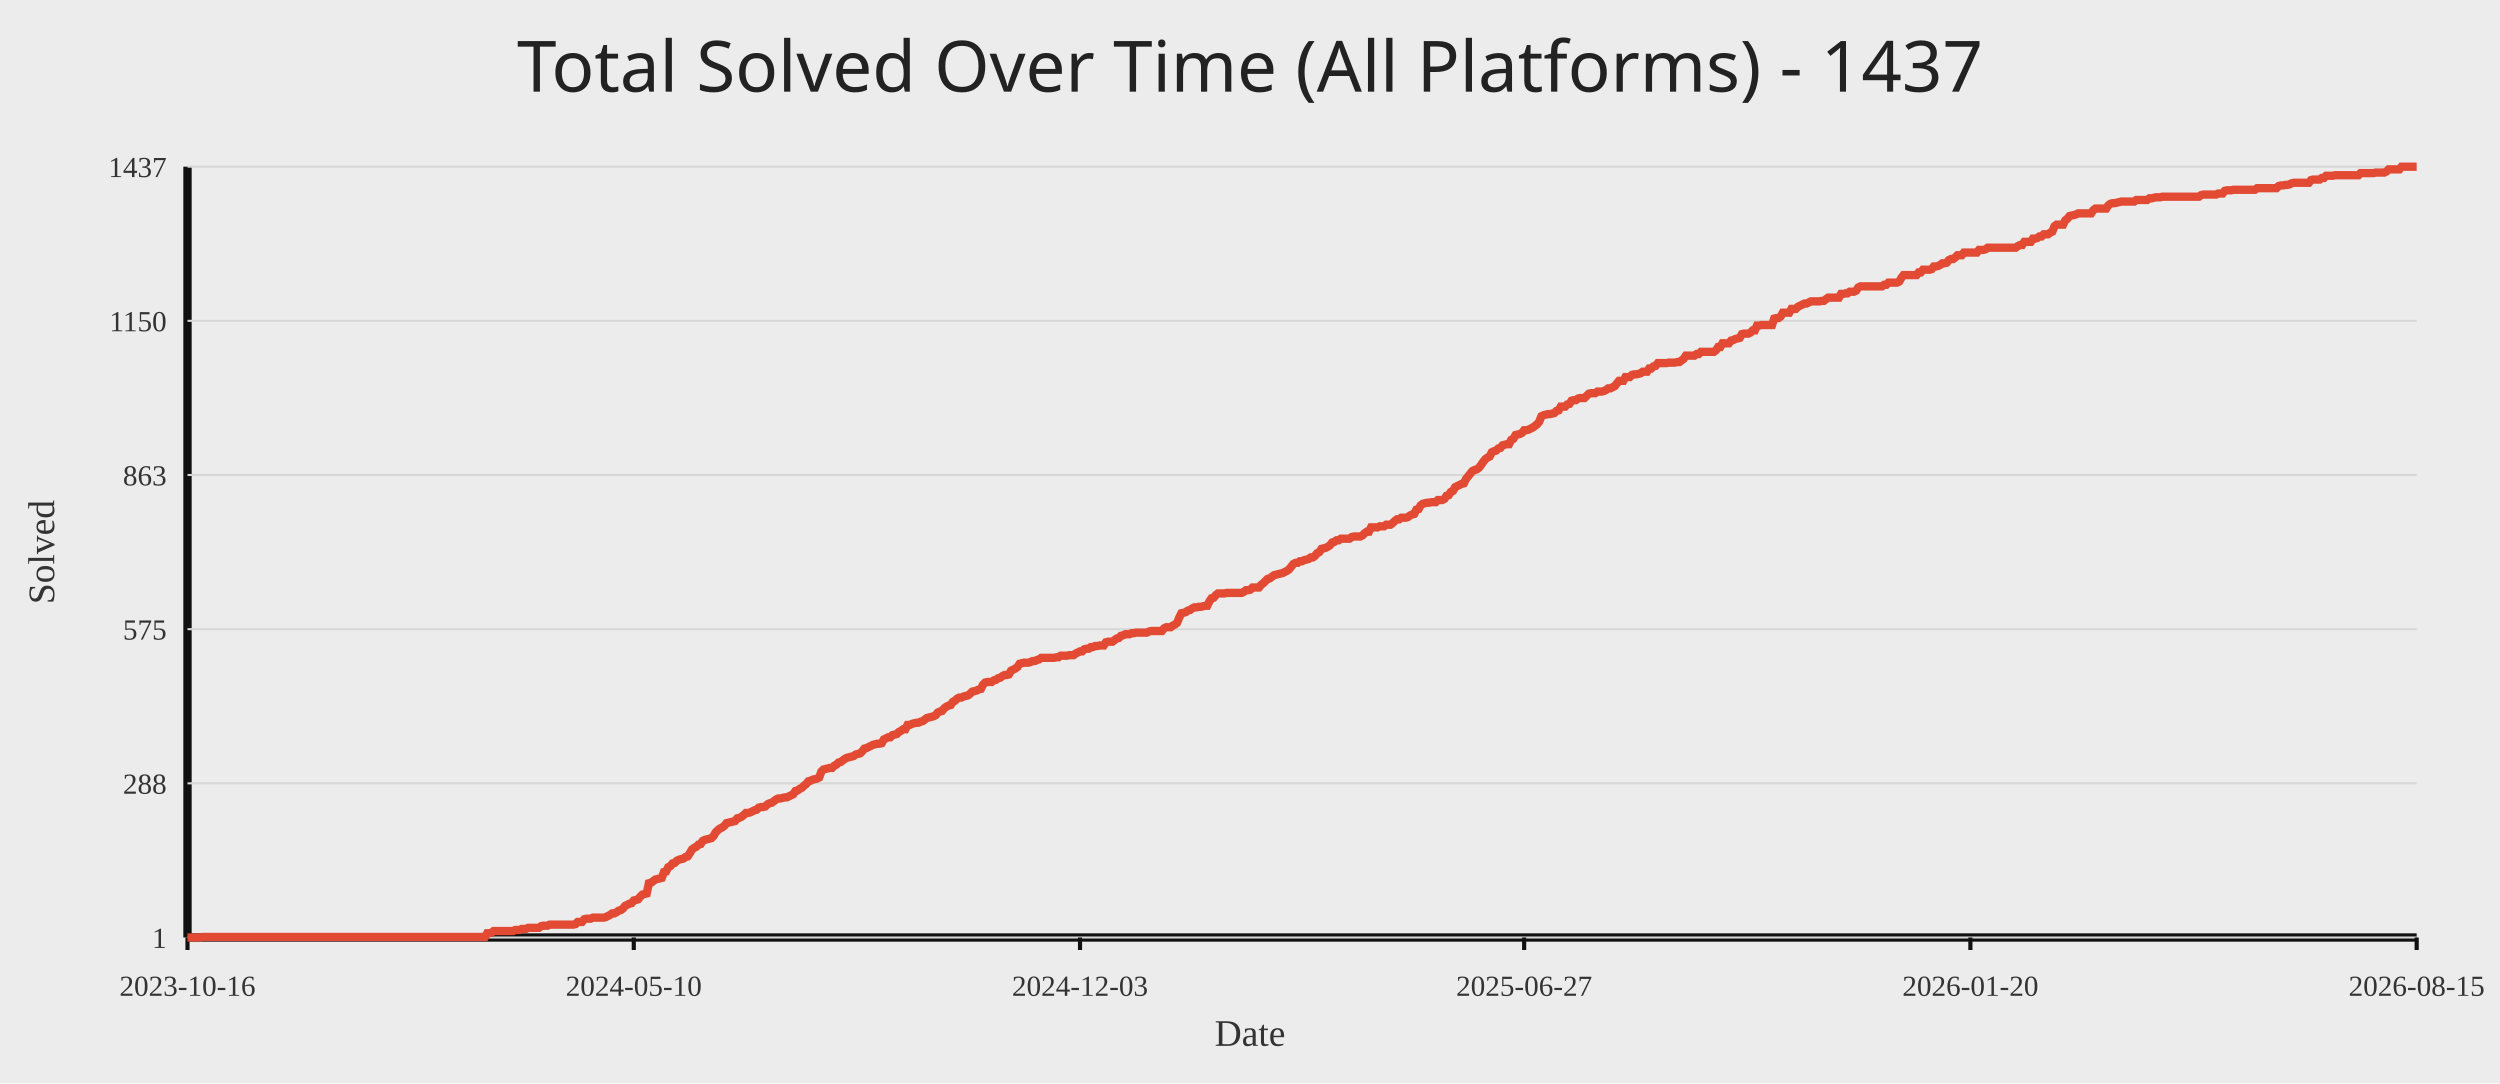
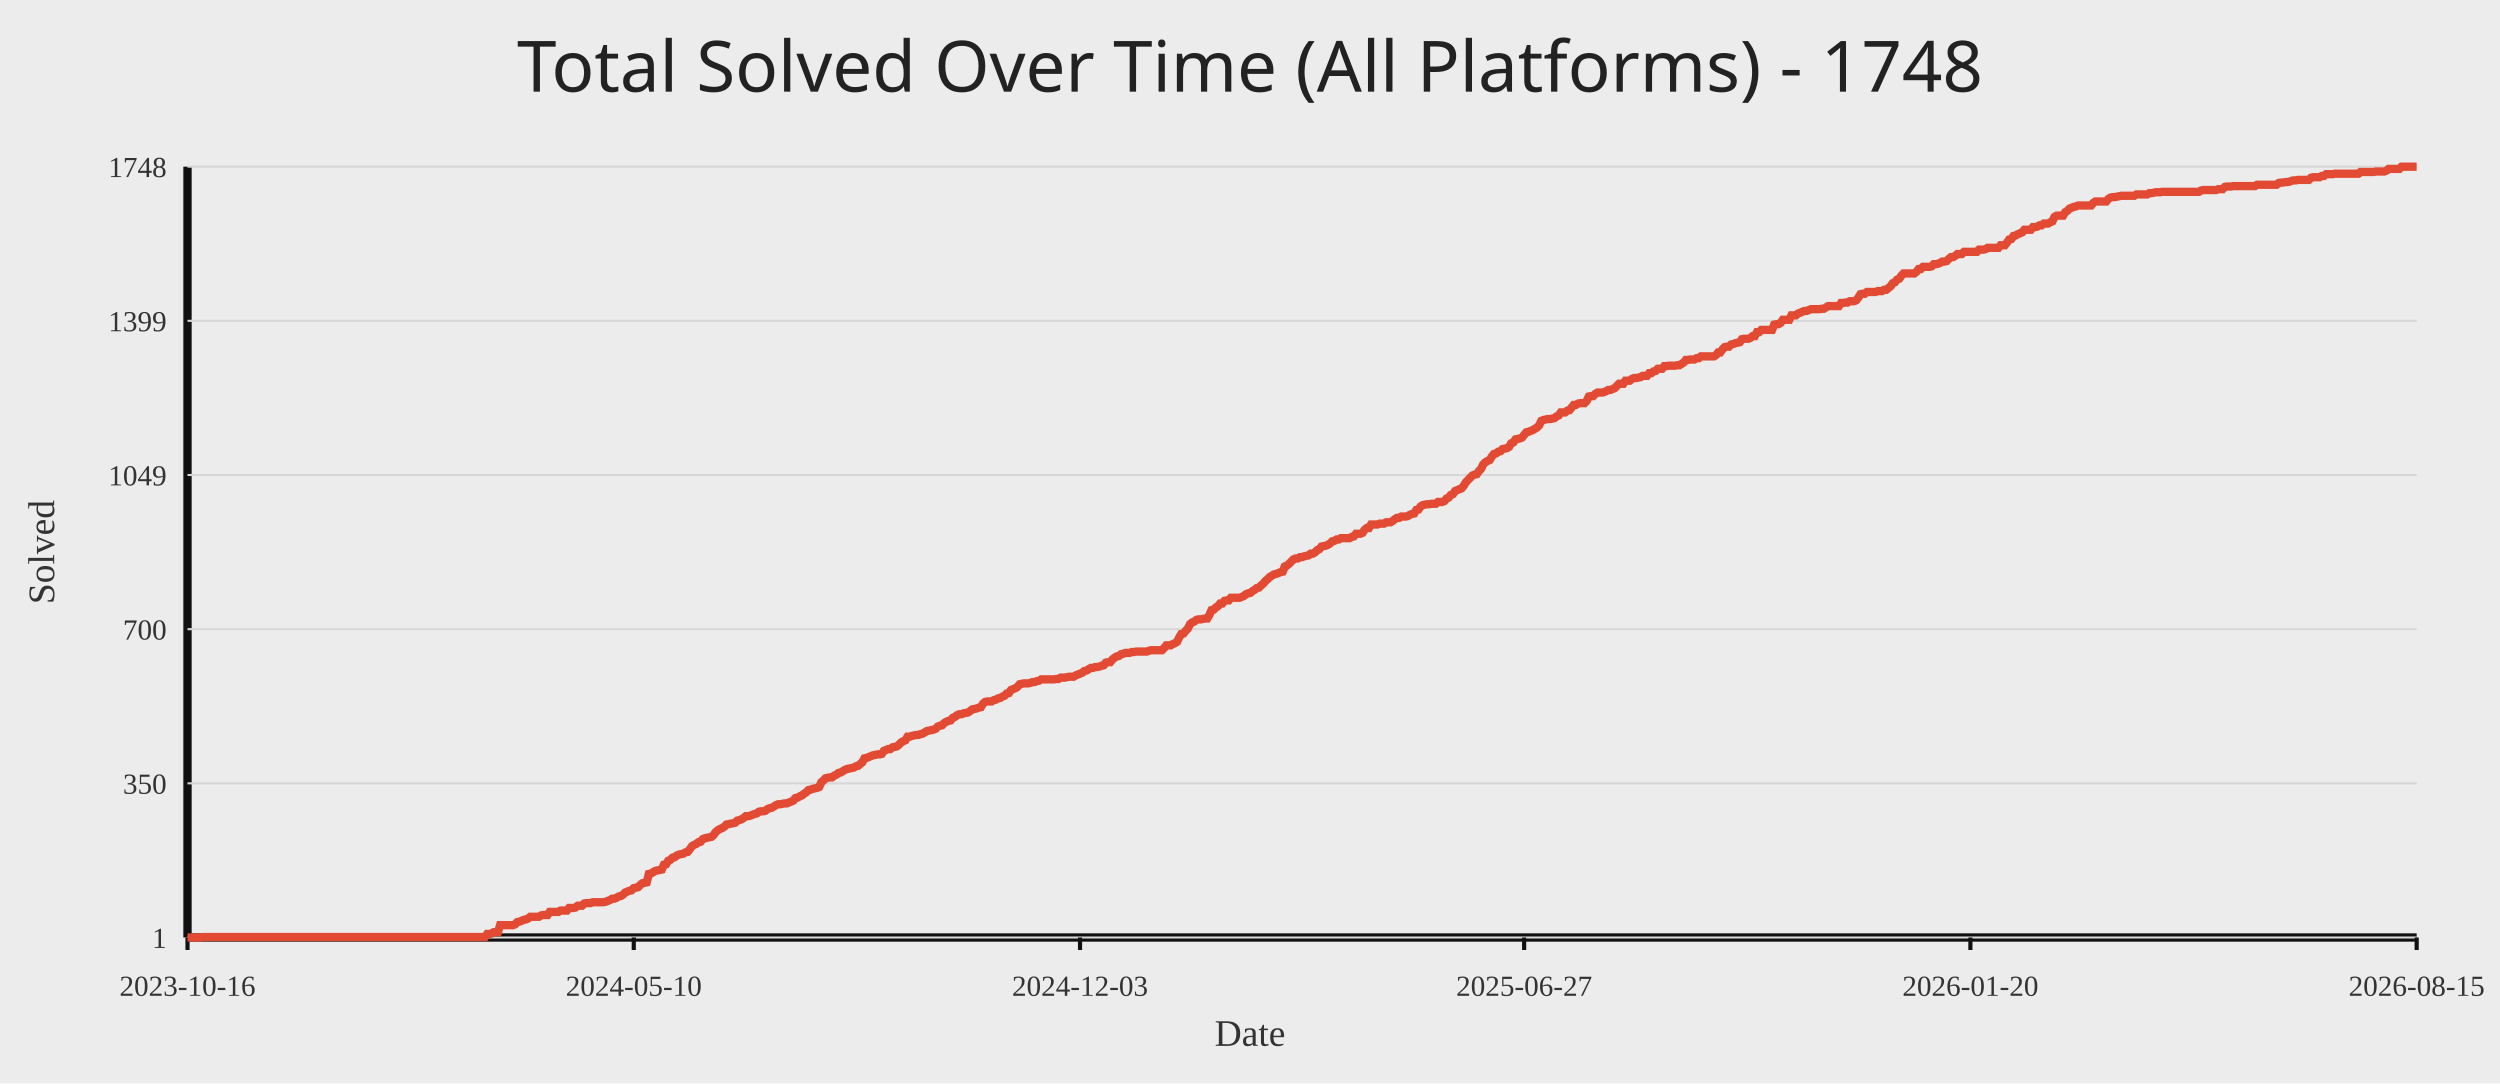
<svg xmlns="http://www.w3.org/2000/svg" width="1200" height="520">
  <rect width="100%" height="100%" fill="#ececec" />
-   <text x="50%" y="44" text-anchor="middle" fill="#222" font-size="34" font-family="Comic Sans MS, Segoe UI">Total Solved Over Time (All Platforms) - 1437</text>
+   <text x="50%" y="44" text-anchor="middle" fill="#222" font-size="34" font-family="Comic Sans MS, Segoe UI">Total Solved Over Time (All Platforms) - 1748</text>
  <line x1="90" y1="450" x2="1160" y2="450" stroke="#111" stroke-width="4" />
  <line x1="90" y1="80" x2="90" y2="450" stroke="#111" stroke-width="4" />
  <line x1="90" y1="450.00" x2="1160" y2="450.00" stroke="#d7d7d7" stroke-width="1" />
  <text x="80" y="455.00" text-anchor="end" fill="#333" font-size="14">1</text>
  <line x1="90" y1="376.00" x2="1160" y2="376.00" stroke="#d7d7d7" stroke-width="1" />
-   <text x="80" y="381.00" text-anchor="end" fill="#333" font-size="14">288</text>
+   <text x="80" y="381.00" text-anchor="end" fill="#333" font-size="14">350</text>
  <line x1="90" y1="302.00" x2="1160" y2="302.00" stroke="#d7d7d7" stroke-width="1" />
-   <text x="80" y="307.00" text-anchor="end" fill="#333" font-size="14">575</text>
+   <text x="80" y="307.00" text-anchor="end" fill="#333" font-size="14">700</text>
  <line x1="90" y1="228.00" x2="1160" y2="228.00" stroke="#d7d7d7" stroke-width="1" />
-   <text x="80" y="233.00" text-anchor="end" fill="#333" font-size="14">863</text>
+   <text x="80" y="233.00" text-anchor="end" fill="#333" font-size="14">1049</text>
  <line x1="90" y1="154.00" x2="1160" y2="154.00" stroke="#d7d7d7" stroke-width="1" />
-   <text x="80" y="159.00" text-anchor="end" fill="#333" font-size="14">1150</text>
+   <text x="80" y="159.00" text-anchor="end" fill="#333" font-size="14">1399</text>
  <line x1="90" y1="80.00" x2="1160" y2="80.00" stroke="#d7d7d7" stroke-width="1" />
-   <text x="80" y="85.00" text-anchor="end" fill="#333" font-size="14">1437</text>
+   <text x="80" y="85.00" text-anchor="end" fill="#333" font-size="14">1748</text>
  <line x1="90.00" y1="450" x2="90.00" y2="456" stroke="#111" stroke-width="2" />
  <text x="90.00" y="478" text-anchor="middle" fill="#333" font-size="14">2023-10-16</text>
  <line x1="304.21" y1="450" x2="304.21" y2="456" stroke="#111" stroke-width="2" />
  <text x="304.21" y="478" text-anchor="middle" fill="#333" font-size="14">2024-05-10</text>
  <line x1="518.41" y1="450" x2="518.41" y2="456" stroke="#111" stroke-width="2" />
  <text x="518.41" y="478" text-anchor="middle" fill="#333" font-size="14">2024-12-03</text>
  <line x1="731.59" y1="450" x2="731.59" y2="456" stroke="#111" stroke-width="2" />
  <text x="731.59" y="478" text-anchor="middle" fill="#333" font-size="14">2025-06-27</text>
  <line x1="945.79" y1="450" x2="945.79" y2="456" stroke="#111" stroke-width="2" />
  <text x="945.79" y="478" text-anchor="middle" fill="#333" font-size="14">2026-01-20</text>
  <line x1="1160.00" y1="450" x2="1160.00" y2="456" stroke="#111" stroke-width="2" />
  <text x="1160.00" y="478" text-anchor="middle" fill="#333" font-size="14">2026-08-15</text>
-   <polyline fill="none" stroke="#e24a33" stroke-width="4" points="90.00,450.00 91.03,450.00 92.07,450.00 93.10,450.00 94.14,450.00 95.17,450.00 96.21,450.00 97.24,449.74 98.28,449.74 99.31,449.74 100.35,449.74 101.38,449.74 102.42,449.74 103.45,449.74 104.49,449.74 105.52,449.74 106.56,449.74 107.59,449.74 108.63,449.74 109.66,449.74 110.70,449.74 111.73,449.74 112.77,449.74 113.80,449.74 114.84,449.74 115.87,449.74 116.91,449.74 117.94,449.74 118.97,449.74 120.01,449.74 121.04,449.74 122.08,449.74 123.11,449.74 124.15,449.74 125.18,449.74 126.22,449.74 127.25,449.74 128.29,449.74 129.32,449.74 130.36,449.74 131.39,449.74 132.43,449.74 133.46,449.74 134.50,449.74 135.53,449.74 136.57,449.74 137.60,449.74 138.64,449.74 139.67,449.74 140.71,449.74 141.74,449.74 142.78,449.74 143.81,449.74 144.85,449.74 145.88,449.74 146.91,449.74 147.95,449.74 148.98,449.74 150.02,449.74 151.05,449.74 152.09,449.74 153.12,449.74 154.16,449.74 155.19,449.74 156.23,449.74 157.26,449.74 158.30,449.74 159.33,449.74 160.37,449.74 161.40,449.74 162.44,449.74 163.47,449.74 164.51,449.74 165.54,449.74 166.58,449.74 167.61,449.74 168.65,449.74 169.68,449.74 170.72,449.74 171.75,449.74 172.79,449.74 173.82,449.74 174.85,449.74 175.89,449.74 176.92,449.74 177.96,449.74 178.99,449.74 180.03,449.74 181.06,449.74 182.10,449.74 183.13,449.74 184.17,449.74 185.20,449.74 186.24,449.74 187.27,449.74 188.31,449.74 189.34,449.74 190.38,449.74 191.41,449.74 192.45,449.74 193.48,449.74 194.52,449.74 195.55,449.74 196.59,449.74 197.62,449.74 198.66,449.74 199.69,449.74 200.73,449.74 201.76,449.74 202.79,449.74 203.83,449.74 204.86,449.74 205.90,449.74 206.93,449.74 207.97,449.74 209.00,449.74 210.04,449.74 211.07,449.74 212.11,449.74 213.14,449.74 214.18,449.74 215.21,449.74 216.25,449.74 217.28,449.74 218.32,449.74 219.35,449.74 220.39,449.74 221.42,449.74 222.46,449.74 223.49,449.74 224.53,449.74 225.56,449.74 226.60,449.74 227.63,449.74 228.67,449.74 229.70,449.74 230.74,449.74 231.77,449.74 232.80,449.74 233.84,447.94 234.87,447.94 235.91,447.68 236.94,446.91 237.98,446.91 239.01,446.91 240.05,446.91 241.08,446.91 242.12,446.91 243.15,446.91 244.19,446.91 245.22,446.91 246.26,446.91 247.29,446.39 248.33,446.39 249.36,446.39 250.40,445.88 251.43,445.88 252.47,445.88 253.50,445.36 254.54,445.36 255.57,445.36 256.61,445.36 257.64,445.36 258.68,445.36 259.71,444.59 260.74,444.33 261.78,444.33 262.81,444.33 263.85,443.82 264.88,443.82 265.92,443.82 266.95,443.82 267.99,443.82 269.02,443.82 270.06,443.82 271.09,443.82 272.13,443.82 273.16,443.82 274.20,443.82 275.23,443.82 276.27,443.56 277.30,442.53 278.34,442.53 279.37,442.53 280.41,441.24 281.44,440.98 282.48,440.98 283.51,440.98 284.55,440.47 285.58,440.47 286.62,440.47 287.65,440.47 288.68,440.47 289.72,440.47 290.75,440.21 291.79,439.69 292.82,439.18 293.86,438.41 294.89,438.41 295.93,437.89 296.96,437.12 298.00,436.86 299.03,436.09 300.07,434.80 301.10,434.28 302.14,433.77 303.17,433.51 304.21,432.22 305.24,431.96 306.28,431.71 307.31,430.42 308.35,429.39 309.38,429.13 310.42,428.87 311.45,423.98 312.49,423.72 313.52,422.95 314.56,422.17 315.59,421.92 316.62,421.66 317.66,421.40 318.69,418.57 319.73,418.31 320.76,416.25 321.80,415.73 322.83,414.44 323.87,414.19 324.90,413.15 325.94,412.64 326.97,412.38 328.01,412.12 329.04,411.35 330.08,411.09 331.11,409.55 332.15,407.74 333.18,406.97 334.22,406.46 335.25,405.42 336.29,405.17 337.32,403.62 338.36,403.11 339.39,402.85 340.43,402.59 341.46,402.33 342.50,401.30 343.53,399.50 344.56,398.47 345.60,397.69 346.63,397.18 347.67,396.41 348.70,395.12 349.74,394.86 350.77,394.60 351.81,394.35 352.84,394.09 353.88,392.80 354.91,392.54 355.95,392.03 356.98,391.25 358.02,390.22 359.05,390.22 360.09,389.97 361.12,389.45 362.16,388.93 363.19,388.68 364.23,387.65 365.26,387.39 366.30,387.39 367.33,387.13 368.37,386.10 369.40,385.58 370.44,385.33 371.47,384.55 372.50,383.78 373.54,383.27 374.57,383.27 375.61,383.01 376.64,382.75 377.68,382.75 378.71,382.24 379.75,381.72 380.78,381.20 381.82,379.66 382.85,379.40 383.89,378.63 384.92,378.11 385.96,377.08 386.99,376.31 388.03,375.02 389.06,374.76 390.10,374.25 391.13,373.99 392.17,373.73 393.20,373.22 394.24,370.38 395.27,369.35 396.31,369.09 397.34,368.84 398.38,368.58 399.41,368.58 400.44,367.55 401.48,367.03 402.51,366.00 403.55,365.75 404.58,364.97 405.62,364.20 406.65,363.68 407.69,363.43 408.72,363.17 409.76,362.91 410.79,362.14 411.83,361.88 412.86,361.62 413.90,360.59 414.93,359.30 415.97,359.05 417.00,358.53 418.04,358.02 419.07,357.50 420.11,357.24 421.14,356.98 422.18,356.98 423.21,356.73 424.25,354.92 425.28,354.41 426.32,353.89 427.35,353.89 428.38,352.86 429.42,352.60 430.45,352.35 431.49,351.32 432.52,350.80 433.56,350.03 434.59,350.03 435.63,347.97 436.66,347.97 437.70,347.45 438.73,347.19 439.77,346.94 440.80,346.94 441.84,346.42 442.87,346.16 443.91,345.39 444.94,344.62 445.98,344.36 447.01,344.10 448.05,343.84 449.08,343.33 450.12,342.04 451.15,341.53 452.19,341.27 453.22,339.98 454.26,339.21 455.29,338.69 456.32,338.43 457.36,336.89 458.39,336.37 459.43,335.34 460.46,334.83 461.50,334.83 462.53,334.31 463.57,334.05 464.60,333.80 465.64,333.02 466.67,331.99 467.71,331.73 468.74,331.48 469.78,330.96 470.81,330.70 471.85,328.64 472.88,327.61 473.92,327.35 474.95,327.35 475.99,327.35 477.02,326.58 478.06,326.32 479.09,325.55 480.13,325.29 481.16,324.52 482.20,324.00 483.23,324.00 484.26,323.75 485.30,321.94 486.33,321.43 487.37,320.91 488.40,320.14 489.44,318.59 490.47,318.34 491.51,318.08 492.54,318.08 493.58,318.08 494.61,317.82 495.65,317.31 496.68,317.31 497.72,316.79 498.75,316.53 499.79,315.76 500.82,315.76 501.86,315.76 502.89,315.76 503.93,315.76 504.96,315.76 506.00,315.76 507.03,315.50 508.07,315.50 509.10,314.73 510.14,314.73 511.17,314.73 512.21,314.73 513.24,314.47 514.27,314.47 515.31,314.47 516.34,313.70 517.38,313.18 518.41,312.67 519.45,312.67 520.48,311.64 521.52,311.38 522.55,311.38 523.59,310.61 524.62,310.61 525.66,310.09 526.69,310.09 527.73,309.83 528.76,309.83 529.80,309.83 530.83,308.29 531.87,308.03 532.90,308.03 533.94,308.03 534.97,307.26 536.01,306.48 537.04,306.23 538.08,305.19 539.11,304.94 540.15,304.42 541.18,304.42 542.21,304.42 543.25,303.91 544.28,303.91 545.32,303.65 546.35,303.65 547.39,303.65 548.42,303.65 549.46,303.65 550.49,303.65 551.53,303.13 552.56,302.88 553.60,302.88 554.63,302.88 555.67,302.88 556.70,302.88 557.74,302.88 558.77,301.59 559.81,301.07 560.84,301.07 561.88,301.07 562.91,300.30 563.95,299.78 564.98,299.01 566.02,296.43 567.05,294.37 568.09,294.12 569.12,293.86 570.15,293.08 571.19,292.83 572.22,292.05 573.26,291.54 574.29,291.54 575.33,291.28 576.36,291.28 577.40,291.02 578.43,290.77 579.47,290.77 580.50,288.70 581.54,287.16 582.57,286.90 583.61,285.61 584.64,284.84 585.68,284.84 586.71,284.84 587.75,284.84 588.78,284.58 589.82,284.58 590.85,284.58 591.89,284.58 592.92,284.58 593.96,284.58 594.99,284.58 596.03,284.58 597.06,284.07 598.09,283.29 599.13,283.29 600.16,283.04 601.20,282.01 602.23,282.01 603.27,282.01 604.30,282.01 605.34,280.72 606.37,279.94 607.41,278.91 608.44,277.88 609.48,277.63 610.51,276.85 611.55,276.08 612.58,275.82 613.62,275.56 614.65,275.31 615.69,275.05 616.72,274.53 617.76,274.02 618.79,273.25 619.83,271.96 620.86,270.67 621.90,270.15 622.93,270.15 623.97,269.38 625.00,269.38 626.03,268.86 627.07,268.61 628.10,268.35 629.14,267.58 630.17,267.58 631.21,266.80 632.24,265.52 633.28,265.00 634.31,263.45 635.35,263.20 636.38,262.94 637.42,262.42 638.45,261.65 639.49,260.36 640.52,260.10 641.56,259.33 642.59,259.33 643.63,258.56 644.66,258.56 645.70,258.56 646.73,258.56 647.77,258.56 648.80,257.79 649.84,257.53 650.87,257.53 651.91,257.53 652.94,257.53 653.97,257.01 655.01,255.98 656.04,255.21 657.08,255.21 658.11,253.15 659.15,253.15 660.18,253.15 661.22,253.15 662.25,252.63 663.29,252.63 664.32,252.63 665.36,251.86 666.39,251.86 667.43,251.86 668.46,251.09 669.50,250.06 670.53,249.28 671.57,249.28 672.60,248.51 673.64,248.51 674.67,248.51 675.71,248.25 676.74,247.48 677.78,246.96 678.81,246.71 679.85,244.64 680.88,244.39 681.91,242.58 682.95,241.81 683.98,241.55 685.02,241.30 686.05,241.30 687.09,241.04 688.12,241.04 689.16,241.04 690.19,240.01 691.23,240.01 692.26,240.01 693.30,239.49 694.33,237.95 695.37,237.69 696.40,236.14 697.44,235.63 698.47,233.82 699.51,233.31 700.54,232.79 701.58,232.28 702.61,232.02 703.65,229.96 704.68,228.67 705.72,227.38 706.75,226.09 707.79,225.58 708.82,225.32 709.85,224.55 710.89,223.26 711.92,221.71 712.96,220.42 713.99,219.65 715.03,219.14 716.06,217.08 717.10,216.56 718.13,216.30 719.17,215.27 720.20,215.01 721.24,213.73 722.27,213.47 723.31,213.21 724.34,213.21 725.38,211.15 726.41,210.63 727.45,208.83 728.48,208.57 729.52,208.31 730.55,207.80 731.59,206.51 732.62,206.51 733.66,206.25 734.69,205.74 735.73,205.22 736.76,204.45 737.79,203.68 738.83,202.39 739.86,199.81 740.90,199.30 741.93,199.04 742.97,198.78 744.00,198.78 745.04,198.52 746.07,198.27 747.11,197.24 748.14,196.98 749.18,195.17 750.21,195.17 751.25,195.17 752.28,194.14 753.32,193.89 754.35,192.34 755.39,192.08 756.42,192.08 757.46,191.31 758.49,191.05 759.53,191.05 760.56,191.05 761.60,190.02 762.63,188.99 763.67,188.73 764.70,188.73 765.74,188.73 766.77,187.96 767.80,187.96 768.84,187.96 769.87,187.70 770.91,187.19 771.94,186.41 772.98,186.41 774.01,185.90 775.05,185.38 776.08,184.09 777.12,182.81 778.15,182.81 779.19,182.81 780.22,181.00 781.26,181.00 782.29,181.00 783.33,179.97 784.36,179.71 785.40,179.71 786.43,179.46 787.47,179.20 788.50,178.43 789.54,178.43 790.57,178.43 791.61,176.88 792.64,176.88 793.68,175.85 794.71,175.59 795.74,174.30 796.78,174.30 797.81,174.30 798.85,174.30 799.88,174.30 800.92,174.05 801.95,174.05 802.99,174.05 804.02,174.05 805.06,173.79 806.09,173.79 807.13,173.02 808.16,172.24 809.20,170.70 810.23,170.70 811.27,170.70 812.30,170.70 813.34,170.70 814.37,169.92 815.41,169.92 816.44,168.89 817.48,168.89 818.51,168.89 819.55,168.89 820.58,168.89 821.62,168.89 822.65,168.89 823.68,168.12 824.72,166.57 825.75,166.57 826.79,164.77 827.82,164.77 828.86,164.77 829.89,164.77 830.93,163.48 831.96,163.22 833.00,162.71 834.03,162.45 835.07,162.19 836.10,160.39 837.14,160.13 838.17,160.13 839.21,160.13 840.24,159.62 841.28,158.59 842.31,158.59 843.35,156.27 844.38,156.27 845.42,156.01 846.45,156.01 847.49,156.01 848.52,156.01 849.56,156.01 850.59,156.01 851.62,152.92 852.66,152.66 853.69,152.66 854.73,151.89 855.76,150.08 856.80,150.08 857.83,150.08 858.87,150.08 859.90,148.28 860.94,148.28 861.97,148.28 863.01,147.25 864.04,146.73 865.08,146.22 866.11,145.70 867.15,145.70 868.18,145.19 869.22,144.67 870.25,144.67 871.29,144.67 872.32,144.67 873.36,144.67 874.39,144.42 875.43,144.42 876.46,143.64 877.50,142.87 878.53,142.87 879.56,142.87 880.60,142.87 881.63,142.87 882.67,142.87 883.70,141.07 884.74,141.07 885.77,140.81 886.81,140.81 887.84,140.03 888.88,140.03 889.91,140.03 890.95,139.52 891.98,137.97 893.02,137.46 894.05,137.46 895.09,137.46 896.12,137.46 897.16,137.46 898.19,137.46 899.23,137.46 900.26,137.46 901.30,137.46 902.33,137.46 903.37,137.46 904.40,136.69 905.44,136.69 906.47,135.65 907.50,135.65 908.54,135.65 909.57,135.65 910.61,135.65 911.64,135.14 912.68,133.34 913.71,132.05 914.75,132.05 915.78,132.05 916.82,132.05 917.85,132.05 918.89,132.05 919.92,132.05 920.96,130.76 921.99,130.76 923.03,129.47 924.06,129.47 925.10,129.47 926.13,129.47 927.17,129.21 928.20,127.92 929.24,127.92 930.27,127.67 931.31,127.15 932.34,126.38 933.38,126.38 934.41,126.12 935.44,124.83 936.48,124.32 937.51,124.32 938.55,123.54 939.58,122.51 940.62,122.51 941.65,122.51 942.69,121.23 943.72,121.23 944.76,121.23 945.79,121.23 946.83,121.23 947.86,121.23 948.90,121.23 949.93,119.94 950.97,119.94 952.00,119.94 953.04,119.68 954.07,118.91 955.11,118.91 956.14,118.91 957.18,118.91 958.21,118.91 959.25,118.91 960.28,118.91 961.32,118.91 962.35,118.91 963.38,118.91 964.42,118.91 965.45,118.91 966.49,118.91 967.52,118.91 968.56,118.13 969.59,117.62 970.63,117.62 971.66,116.07 972.70,116.07 973.73,116.07 974.77,116.07 975.80,114.53 976.84,114.53 977.87,114.27 978.91,113.50 979.94,113.50 980.98,112.47 982.01,112.47 983.05,112.47 984.08,111.69 985.12,111.18 986.15,108.60 987.19,107.83 988.22,107.83 989.26,107.83 990.29,107.83 991.32,105.77 992.36,104.99 993.39,103.70 994.43,103.45 995.46,103.19 996.50,102.93 997.53,102.42 998.57,102.42 999.60,102.42 1000.64,102.42 1001.67,102.42 1002.71,102.42 1003.74,102.42 1004.78,100.87 1005.81,100.10 1006.85,100.10 1007.88,100.10 1008.92,100.10 1009.95,100.10 1010.99,100.10 1012.02,98.55 1013.06,97.78 1014.09,97.52 1015.13,97.52 1016.16,97.26 1017.20,97.01 1018.23,96.75 1019.26,96.75 1020.30,96.75 1021.33,96.75 1022.37,96.75 1023.40,96.75 1024.44,96.75 1025.47,95.97 1026.51,95.97 1027.54,95.97 1028.58,95.97 1029.61,95.97 1030.65,95.97 1031.68,95.20 1032.72,95.20 1033.75,94.94 1034.79,94.69 1035.82,94.69 1036.86,94.69 1037.89,94.43 1038.93,94.43 1039.96,94.43 1041.00,94.43 1042.03,94.43 1043.07,94.43 1044.10,94.43 1045.14,94.43 1046.17,94.43 1047.21,94.43 1048.24,94.43 1049.27,94.43 1050.31,94.43 1051.34,94.43 1052.38,94.43 1053.41,94.43 1054.45,94.43 1055.48,94.43 1056.52,93.66 1057.55,93.40 1058.59,93.40 1059.62,93.40 1060.66,93.40 1061.69,93.40 1062.73,93.40 1063.76,93.40 1064.80,92.88 1065.83,92.88 1066.87,92.88 1067.90,91.59 1068.94,91.34 1069.97,91.34 1071.01,91.34 1072.04,91.08 1073.08,91.08 1074.11,91.08 1075.15,91.08 1076.18,91.08 1077.21,91.08 1078.25,91.08 1079.28,91.08 1080.32,91.08 1081.35,91.08 1082.39,91.08 1083.42,90.31 1084.46,90.31 1085.49,90.31 1086.53,90.31 1087.56,90.31 1088.60,90.31 1089.63,90.31 1090.67,90.31 1091.70,90.31 1092.74,90.31 1093.77,89.28 1094.81,89.02 1095.84,89.02 1096.88,88.76 1097.91,88.76 1098.95,88.50 1099.98,87.99 1101.02,87.73 1102.05,87.73 1103.09,87.73 1104.12,87.73 1105.15,87.73 1106.19,87.73 1107.22,87.73 1108.26,87.73 1109.29,86.44 1110.33,86.18 1111.36,86.18 1112.40,86.18 1113.43,86.18 1114.47,85.41 1115.50,85.41 1116.54,84.38 1117.57,84.38 1118.61,84.38 1119.64,84.38 1120.68,84.12 1121.71,84.12 1122.75,84.12 1123.78,84.12 1124.82,84.12 1125.85,84.12 1126.89,84.12 1127.92,84.12 1128.96,84.12 1129.99,84.12 1131.03,84.12 1132.06,84.12 1133.09,83.09 1134.13,83.09 1135.16,83.09 1136.20,83.09 1137.23,83.09 1138.27,83.09 1139.30,83.09 1140.34,82.83 1141.37,82.83 1142.41,82.83 1143.44,82.83 1144.48,82.83 1145.51,82.32 1146.55,81.29 1147.58,81.29 1148.62,81.29 1149.65,81.29 1150.69,81.29 1151.72,81.29 1152.76,80.00 1153.79,80.00 1154.83,80.00 1155.86,80.00 1156.90,80.00 1157.93,80.00 1158.97,80.00 1160.00,80.00" />
+   <polyline fill="none" stroke="#e24a33" stroke-width="4" points="90.00,450.00 91.03,450.00 92.07,450.00 93.10,450.00 94.14,450.00 95.17,450.00 96.21,450.00 97.24,449.79 98.28,449.79 99.31,449.79 100.35,449.79 101.38,449.79 102.42,449.79 103.45,449.79 104.49,449.79 105.52,449.79 106.56,449.79 107.59,449.79 108.63,449.79 109.66,449.79 110.70,449.79 111.73,449.79 112.77,449.79 113.80,449.79 114.84,449.79 115.87,449.79 116.91,449.79 117.94,449.79 118.97,449.79 120.01,449.79 121.04,449.79 122.08,449.79 123.11,449.79 124.15,449.79 125.18,449.79 126.22,449.79 127.25,449.79 128.29,449.79 129.32,449.79 130.36,449.79 131.39,449.79 132.43,449.79 133.46,449.79 134.50,449.79 135.53,449.79 136.57,449.79 137.60,449.79 138.64,449.79 139.67,449.79 140.71,449.79 141.74,449.79 142.78,449.79 143.81,449.79 144.85,449.79 145.88,449.79 146.91,449.79 147.95,449.79 148.98,449.79 150.02,449.79 151.05,449.79 152.09,449.79 153.12,449.79 154.16,449.79 155.19,449.79 156.23,449.79 157.26,449.79 158.30,449.79 159.33,449.79 160.37,449.79 161.40,449.79 162.44,449.79 163.47,449.79 164.51,449.79 165.54,449.79 166.58,449.79 167.61,449.79 168.65,449.79 169.68,449.79 170.72,449.79 171.75,449.79 172.79,449.79 173.82,449.79 174.85,449.79 175.89,449.79 176.92,449.79 177.96,449.79 178.99,449.79 180.03,449.79 181.06,449.79 182.10,449.79 183.13,449.79 184.17,449.79 185.20,449.79 186.24,449.79 187.27,449.79 188.31,449.79 189.34,449.79 190.38,449.79 191.41,449.79 192.45,449.79 193.48,449.79 194.52,449.79 195.55,449.79 196.59,449.79 197.62,449.79 198.66,449.79 199.69,449.79 200.73,449.79 201.76,449.79 202.79,449.79 203.83,449.79 204.86,449.79 205.90,449.79 206.93,449.79 207.97,449.79 209.00,449.79 210.04,449.79 211.07,449.79 212.11,449.79 213.14,449.79 214.18,449.79 215.21,449.79 216.25,449.79 217.28,449.79 218.32,449.79 219.35,449.79 220.39,449.79 221.42,449.79 222.46,449.79 223.49,449.79 224.53,449.79 225.56,449.79 226.60,449.79 227.63,449.79 228.67,449.79 229.70,449.79 230.74,449.79 231.77,449.79 232.80,449.79 233.84,448.31 234.87,448.31 235.91,448.09 236.94,447.46 237.98,447.46 239.01,447.46 240.05,444.07 241.08,444.07 242.12,444.07 243.15,444.07 244.19,444.07 245.22,444.07 246.26,444.07 247.29,443.65 248.33,442.59 249.36,442.38 250.40,441.95 251.43,441.53 252.47,441.32 253.50,440.89 254.54,440.05 255.57,440.05 256.61,440.05 257.64,440.05 258.68,440.05 259.71,439.41 260.74,439.20 261.78,439.20 262.81,439.20 263.85,437.72 264.88,437.72 265.92,437.72 266.95,437.72 267.99,437.72 269.02,437.08 270.06,437.08 271.09,437.08 272.13,437.08 273.16,435.81 274.20,435.81 275.23,435.81 276.27,435.60 277.30,434.75 278.34,434.75 279.37,434.75 280.41,433.69 281.44,433.48 282.48,433.48 283.51,433.48 284.55,433.06 285.58,433.06 286.62,433.06 287.65,433.06 288.68,433.06 289.72,433.06 290.75,432.84 291.79,432.42 292.82,432.00 293.86,431.36 294.89,431.36 295.93,430.94 296.96,430.30 298.00,430.09 299.03,429.46 300.07,428.40 301.10,427.97 302.14,427.55 303.17,427.34 304.21,426.28 305.24,426.07 306.28,425.86 307.31,424.80 308.35,423.95 309.38,423.74 310.42,423.53 311.45,419.50 312.49,419.29 313.52,418.65 314.56,418.02 315.59,417.81 316.62,417.60 317.66,417.38 318.69,415.05 319.73,414.84 320.76,413.15 321.80,412.72 322.83,411.67 323.87,411.45 324.90,410.61 325.94,410.18 326.97,409.97 328.01,409.76 329.04,409.12 330.08,408.91 331.11,407.64 332.15,406.16 333.18,405.52 334.22,405.10 335.25,404.25 336.29,404.04 337.32,402.77 338.36,402.35 339.39,402.14 340.43,401.92 341.46,401.71 342.50,400.86 343.53,399.38 344.56,398.53 345.60,397.90 346.63,397.48 347.67,396.84 348.70,395.78 349.74,395.57 350.77,395.36 351.81,395.15 352.84,394.93 353.88,393.88 354.91,393.66 355.95,393.24 356.98,392.60 358.02,391.76 359.05,391.76 360.09,391.55 361.12,391.12 362.16,390.70 363.19,390.49 364.23,389.64 365.26,389.43 366.30,389.43 367.33,389.22 368.37,388.37 369.40,387.95 370.44,387.73 371.47,387.10 372.50,386.46 373.54,386.04 374.57,386.04 375.61,385.83 376.64,385.62 377.68,385.62 378.71,385.19 379.75,384.77 380.78,384.34 381.82,383.07 382.85,382.86 383.89,382.23 384.92,381.80 385.96,380.96 386.99,380.32 388.03,379.26 389.06,379.05 390.10,378.63 391.13,378.41 392.17,378.20 393.20,377.78 394.24,375.45 395.27,374.60 396.31,373.54 397.34,373.33 398.38,373.12 399.41,373.12 400.44,372.27 401.48,371.85 402.51,371.00 403.55,370.79 404.58,370.15 405.62,369.52 406.65,369.10 407.69,368.88 408.72,368.67 409.76,368.46 410.79,367.82 411.83,367.61 412.86,366.77 413.90,365.92 414.93,364.01 415.97,363.80 417.00,363.38 418.04,362.95 419.07,362.53 420.11,362.32 421.14,362.11 422.18,362.11 423.21,361.89 424.25,360.41 425.28,359.99 426.32,359.56 427.35,359.56 428.38,358.72 429.42,358.51 430.45,358.29 431.49,357.45 432.52,356.39 433.56,355.75 434.59,355.33 435.63,353.63 436.66,353.63 437.70,353.21 438.73,353.00 439.77,352.79 440.80,352.79 441.84,352.36 442.87,352.15 443.91,351.52 444.94,350.88 445.98,350.67 447.01,350.46 448.05,350.25 449.08,349.82 450.12,348.76 451.15,348.34 452.19,348.13 453.22,347.07 454.26,346.43 455.29,346.01 456.32,345.80 457.36,344.53 458.39,344.10 459.43,343.26 460.46,342.83 461.50,342.83 462.53,342.41 463.57,342.20 464.60,341.99 465.64,341.35 466.67,340.50 467.71,340.29 468.74,340.08 469.78,339.66 470.81,339.44 471.85,337.75 472.88,336.90 473.92,336.69 474.95,336.69 475.99,336.69 477.02,336.06 478.06,335.84 479.09,335.21 480.13,335.00 481.16,334.36 482.20,333.94 483.23,332.88 484.26,332.67 485.30,331.18 486.33,330.76 487.37,330.34 488.40,329.70 489.44,328.43 490.47,328.22 491.51,328.01 492.54,328.01 493.58,328.01 494.61,327.80 495.65,327.37 496.68,327.37 497.72,326.95 498.75,326.74 499.79,326.10 500.82,326.10 501.86,326.10 502.89,326.10 503.93,326.10 504.96,326.10 506.00,326.10 507.03,325.89 508.07,325.89 509.10,325.25 510.14,325.25 511.17,325.25 512.21,325.04 513.24,324.83 514.27,324.83 515.31,324.83 516.34,324.20 517.38,323.77 518.41,323.35 519.45,322.93 520.48,322.08 521.52,321.87 522.55,321.23 523.59,320.60 524.62,320.60 525.66,320.17 526.69,320.17 527.73,319.96 528.76,319.54 529.80,319.32 530.83,318.05 531.87,317.84 532.90,317.84 533.94,316.57 534.97,315.72 536.01,315.09 537.04,314.88 538.08,314.03 539.11,313.82 540.15,313.39 541.18,313.39 542.21,313.39 543.25,312.97 544.28,312.97 545.32,312.76 546.35,312.76 547.39,312.76 548.42,312.76 549.46,312.76 550.49,312.76 551.53,312.34 552.56,312.12 553.60,312.12 554.63,312.12 555.67,312.12 556.70,312.12 557.74,312.12 558.77,311.06 559.81,309.79 560.84,309.79 561.88,309.79 562.91,309.16 563.95,308.73 564.98,308.10 566.02,305.98 567.05,304.29 568.09,304.08 569.12,302.80 570.15,301.75 571.19,299.63 572.22,298.78 573.26,298.36 574.29,297.51 575.33,297.30 576.36,297.30 577.40,297.09 578.43,296.87 579.47,296.87 580.50,295.18 581.54,292.85 582.57,292.64 583.61,291.58 584.64,290.94 585.68,289.67 586.71,289.67 587.75,288.40 588.78,288.19 589.82,288.19 590.85,286.92 591.89,286.92 592.92,286.92 593.96,286.92 594.99,286.92 596.03,286.50 597.06,286.07 598.09,285.23 599.13,284.80 600.16,284.59 601.20,283.74 602.23,283.11 603.27,282.26 604.30,282.05 605.34,280.99 606.37,280.14 607.41,278.87 608.44,278.03 609.48,276.97 610.51,276.33 611.55,275.70 612.58,275.48 613.62,275.06 614.65,274.64 615.69,274.42 616.72,271.88 617.76,271.46 618.79,270.61 619.83,269.55 620.86,268.49 621.90,268.07 622.93,268.07 623.97,267.44 625.00,267.44 626.03,267.01 627.07,266.80 628.10,266.59 629.14,265.74 630.17,265.74 631.21,265.11 632.24,264.05 633.28,263.62 634.31,262.35 635.35,262.14 636.38,261.93 637.42,261.51 638.45,260.87 639.49,259.81 640.52,259.60 641.56,258.96 642.59,258.96 643.63,258.33 644.66,258.33 645.70,258.33 646.73,258.33 647.77,258.33 648.80,257.69 649.84,257.48 650.87,256.21 651.91,256.21 652.94,256.21 653.97,255.79 655.01,254.30 656.04,253.46 657.08,253.46 658.11,251.76 659.15,251.76 660.18,251.76 661.22,251.76 662.25,251.34 663.29,251.34 664.32,251.34 665.36,250.70 666.39,250.70 667.43,250.70 668.46,250.07 669.50,249.22 670.53,248.59 671.57,248.59 672.60,247.95 673.64,247.95 674.67,247.95 675.71,247.74 676.74,247.10 677.78,246.68 678.81,246.47 679.85,244.77 680.88,244.56 681.91,243.08 682.95,242.44 683.98,242.23 685.02,242.02 686.05,242.02 687.09,241.81 688.12,241.81 689.16,241.81 690.19,240.96 691.23,240.96 692.26,240.96 693.30,240.54 694.33,239.27 695.37,238.84 696.40,237.57 697.44,237.15 698.47,235.67 699.51,235.24 700.54,234.82 701.58,234.40 702.61,233.13 703.65,231.43 704.68,230.37 705.72,229.31 706.75,228.25 707.79,227.83 708.82,227.62 709.85,226.14 710.89,225.08 711.92,222.96 712.96,221.90 713.99,221.27 715.03,220.84 716.06,219.15 717.10,217.88 718.13,217.66 719.17,216.82 720.20,216.61 721.24,215.55 722.27,215.33 723.31,215.12 724.34,214.49 725.38,212.79 726.41,212.37 727.45,210.89 728.48,210.68 729.52,210.46 730.55,210.04 731.59,208.77 732.62,207.50 733.66,207.29 734.69,206.86 735.73,206.44 736.76,205.80 737.79,205.17 738.83,204.11 739.86,201.99 740.90,201.57 741.93,201.36 742.97,201.14 744.00,201.14 745.04,200.93 746.07,200.72 747.11,199.87 748.14,199.45 749.18,197.97 750.21,197.97 751.25,197.97 752.28,197.12 753.32,196.91 754.35,195.64 755.39,194.37 756.42,194.37 757.46,193.73 758.49,193.52 759.53,193.52 760.56,193.52 761.60,192.46 762.63,190.34 763.67,190.13 764.70,190.13 765.74,189.07 766.77,188.44 767.80,188.44 768.84,188.44 769.87,188.23 770.91,187.80 771.94,187.17 772.98,187.17 774.01,186.74 775.05,186.32 776.08,185.26 777.12,184.20 778.15,184.20 779.19,184.20 780.22,182.72 781.26,182.72 782.29,182.72 783.33,181.87 784.36,181.45 785.40,181.45 786.43,181.24 787.47,181.02 788.50,180.39 789.54,180.39 790.57,180.39 791.61,179.12 792.64,179.12 793.68,178.27 794.71,178.06 795.74,177.00 796.78,177.00 797.81,177.00 798.85,175.73 799.88,175.73 800.92,175.52 801.95,175.52 802.99,175.52 804.02,175.52 805.06,175.31 806.09,175.31 807.13,174.67 808.16,174.04 809.20,172.76 810.23,172.76 811.27,172.55 812.30,172.55 813.34,172.55 814.37,171.92 815.41,171.92 816.44,171.07 817.48,171.07 818.51,171.07 819.55,171.07 820.58,171.07 821.62,171.07 822.65,171.07 823.68,170.44 824.72,169.16 825.75,169.16 826.79,167.68 827.82,166.62 828.86,166.41 829.89,166.41 830.93,165.35 831.96,165.14 833.00,164.72 834.03,164.50 835.07,164.29 836.10,162.81 837.14,162.60 838.17,162.60 839.21,162.60 840.24,162.18 841.28,161.33 842.31,161.33 843.35,159.42 844.38,159.42 845.42,158.36 846.45,158.36 847.49,158.36 848.52,158.36 849.56,158.36 850.59,158.36 851.62,155.82 852.66,155.61 853.69,155.61 854.73,154.97 855.76,153.49 856.80,153.49 857.83,153.49 858.87,153.49 859.90,151.37 860.94,151.37 861.97,151.37 863.01,150.53 864.04,150.10 865.08,149.68 866.11,149.26 867.15,149.26 868.18,148.83 869.22,148.41 870.25,148.41 871.29,148.41 872.32,148.41 873.36,148.41 874.39,148.20 875.43,148.20 876.46,147.56 877.50,146.93 878.53,146.93 879.56,146.93 880.60,146.93 881.63,146.93 882.67,146.93 883.70,145.44 884.74,145.44 885.77,145.23 886.81,145.23 887.84,144.60 888.88,144.60 889.91,144.60 890.95,144.17 891.98,142.90 893.02,141.21 894.05,141.00 895.09,141.00 896.12,140.15 897.16,140.15 898.19,140.15 899.23,140.15 900.26,140.15 901.30,139.73 902.33,139.73 903.37,139.73 904.40,139.09 905.44,139.09 906.47,138.24 907.50,137.40 908.54,135.91 909.57,135.49 910.61,134.22 911.64,133.80 912.68,132.31 913.71,131.25 914.75,131.25 915.78,131.25 916.82,131.25 917.85,131.25 918.89,131.25 919.92,130.41 920.96,129.14 921.99,129.14 923.03,128.08 924.06,128.08 925.10,128.08 926.13,128.08 927.17,127.86 928.20,126.81 929.24,126.81 930.27,126.59 931.31,126.17 932.34,125.54 933.38,125.54 934.41,125.32 935.44,124.26 936.48,123.42 937.51,123.42 938.55,122.78 939.58,121.93 940.62,121.93 941.65,121.93 942.69,120.88 943.72,120.88 944.76,120.88 945.79,120.88 946.83,120.88 947.86,120.88 948.90,120.88 949.93,119.82 950.97,119.82 952.00,119.82 953.04,119.61 954.07,118.97 955.11,118.97 956.14,118.97 957.18,118.97 958.21,118.97 959.25,118.97 960.28,117.70 961.32,117.70 962.35,117.70 963.38,116.43 964.42,114.95 965.45,114.73 966.49,113.25 967.52,113.04 968.56,112.40 969.59,111.98 970.63,111.56 971.66,110.29 972.70,110.29 973.73,110.29 974.77,110.29 975.80,109.02 976.84,109.02 977.87,108.80 978.91,108.17 979.94,108.17 980.98,107.32 982.01,107.32 983.05,107.32 984.08,106.69 985.12,106.26 986.15,104.14 987.19,103.51 988.22,103.51 989.26,103.51 990.29,103.51 991.32,101.81 992.36,101.18 993.39,100.12 994.43,99.70 995.46,99.27 996.50,99.06 997.53,98.64 998.57,98.64 999.60,98.64 1000.64,98.64 1001.67,98.64 1002.71,98.64 1003.74,98.64 1004.78,97.37 1005.81,96.73 1006.85,96.73 1007.88,96.73 1008.92,96.73 1009.95,96.73 1010.99,96.73 1012.02,95.46 1013.06,94.83 1014.09,94.61 1015.13,94.61 1016.16,94.40 1017.20,94.19 1018.23,93.98 1019.26,93.98 1020.30,93.98 1021.33,93.98 1022.37,93.98 1023.40,93.98 1024.44,93.98 1025.47,93.34 1026.51,93.34 1027.54,93.34 1028.58,93.34 1029.61,93.34 1030.65,93.34 1031.68,92.71 1032.72,92.71 1033.75,92.50 1034.79,92.28 1035.82,92.28 1036.86,92.28 1037.89,92.07 1038.93,92.07 1039.96,92.07 1041.00,92.07 1042.03,92.07 1043.07,92.07 1044.10,92.07 1045.14,92.07 1046.17,92.07 1047.21,92.07 1048.24,92.07 1049.27,92.07 1050.31,92.07 1051.34,92.07 1052.38,92.07 1053.41,92.07 1054.45,92.07 1055.48,92.07 1056.52,91.44 1057.55,91.22 1058.59,91.22 1059.62,91.22 1060.66,91.22 1061.69,91.22 1062.73,91.22 1063.76,91.22 1064.80,90.80 1065.83,90.80 1066.87,90.80 1067.90,89.74 1068.94,89.53 1069.97,89.53 1071.01,89.53 1072.04,89.32 1073.08,89.32 1074.11,89.32 1075.15,89.32 1076.18,89.32 1077.21,89.32 1078.25,89.32 1079.28,89.32 1080.32,89.32 1081.35,89.32 1082.39,89.32 1083.42,88.68 1084.46,88.68 1085.49,88.68 1086.53,88.68 1087.56,88.68 1088.60,88.68 1089.63,88.68 1090.67,88.68 1091.70,88.68 1092.74,88.68 1093.77,87.84 1094.81,87.62 1095.84,87.62 1096.88,87.41 1097.91,87.41 1098.95,87.20 1099.98,86.78 1101.02,86.57 1102.05,86.57 1103.09,86.35 1104.12,86.35 1105.15,86.35 1106.19,86.35 1107.22,86.35 1108.26,86.35 1109.29,85.29 1110.33,85.08 1111.36,85.08 1112.40,85.08 1113.43,85.08 1114.47,84.45 1115.50,84.45 1116.54,83.60 1117.57,83.60 1118.61,83.60 1119.64,83.60 1120.68,83.39 1121.71,83.39 1122.75,83.39 1123.78,83.39 1124.82,83.39 1125.85,83.39 1126.89,83.39 1127.92,83.39 1128.96,83.39 1129.99,83.39 1131.03,83.39 1132.06,83.39 1133.09,82.54 1134.13,82.54 1135.16,82.54 1136.20,82.54 1137.23,82.54 1138.27,82.54 1139.30,82.54 1140.34,82.33 1141.37,82.33 1142.41,82.33 1143.44,82.33 1144.48,82.33 1145.51,81.91 1146.55,81.06 1147.58,81.06 1148.62,81.06 1149.65,81.06 1150.69,81.06 1151.72,81.06 1152.76,80.00 1153.79,80.00 1154.83,80.00 1155.86,80.00 1156.90,80.00 1157.93,80.00 1158.97,80.00 1160.00,80.00" />
  <text x="50%" y="502" text-anchor="middle" fill="#333" font-size="18">Date</text>
  <text x="26" y="265.00" transform="rotate(-90 26 265.00)" text-anchor="middle" fill="#333" font-size="18">Solved</text>
</svg>
